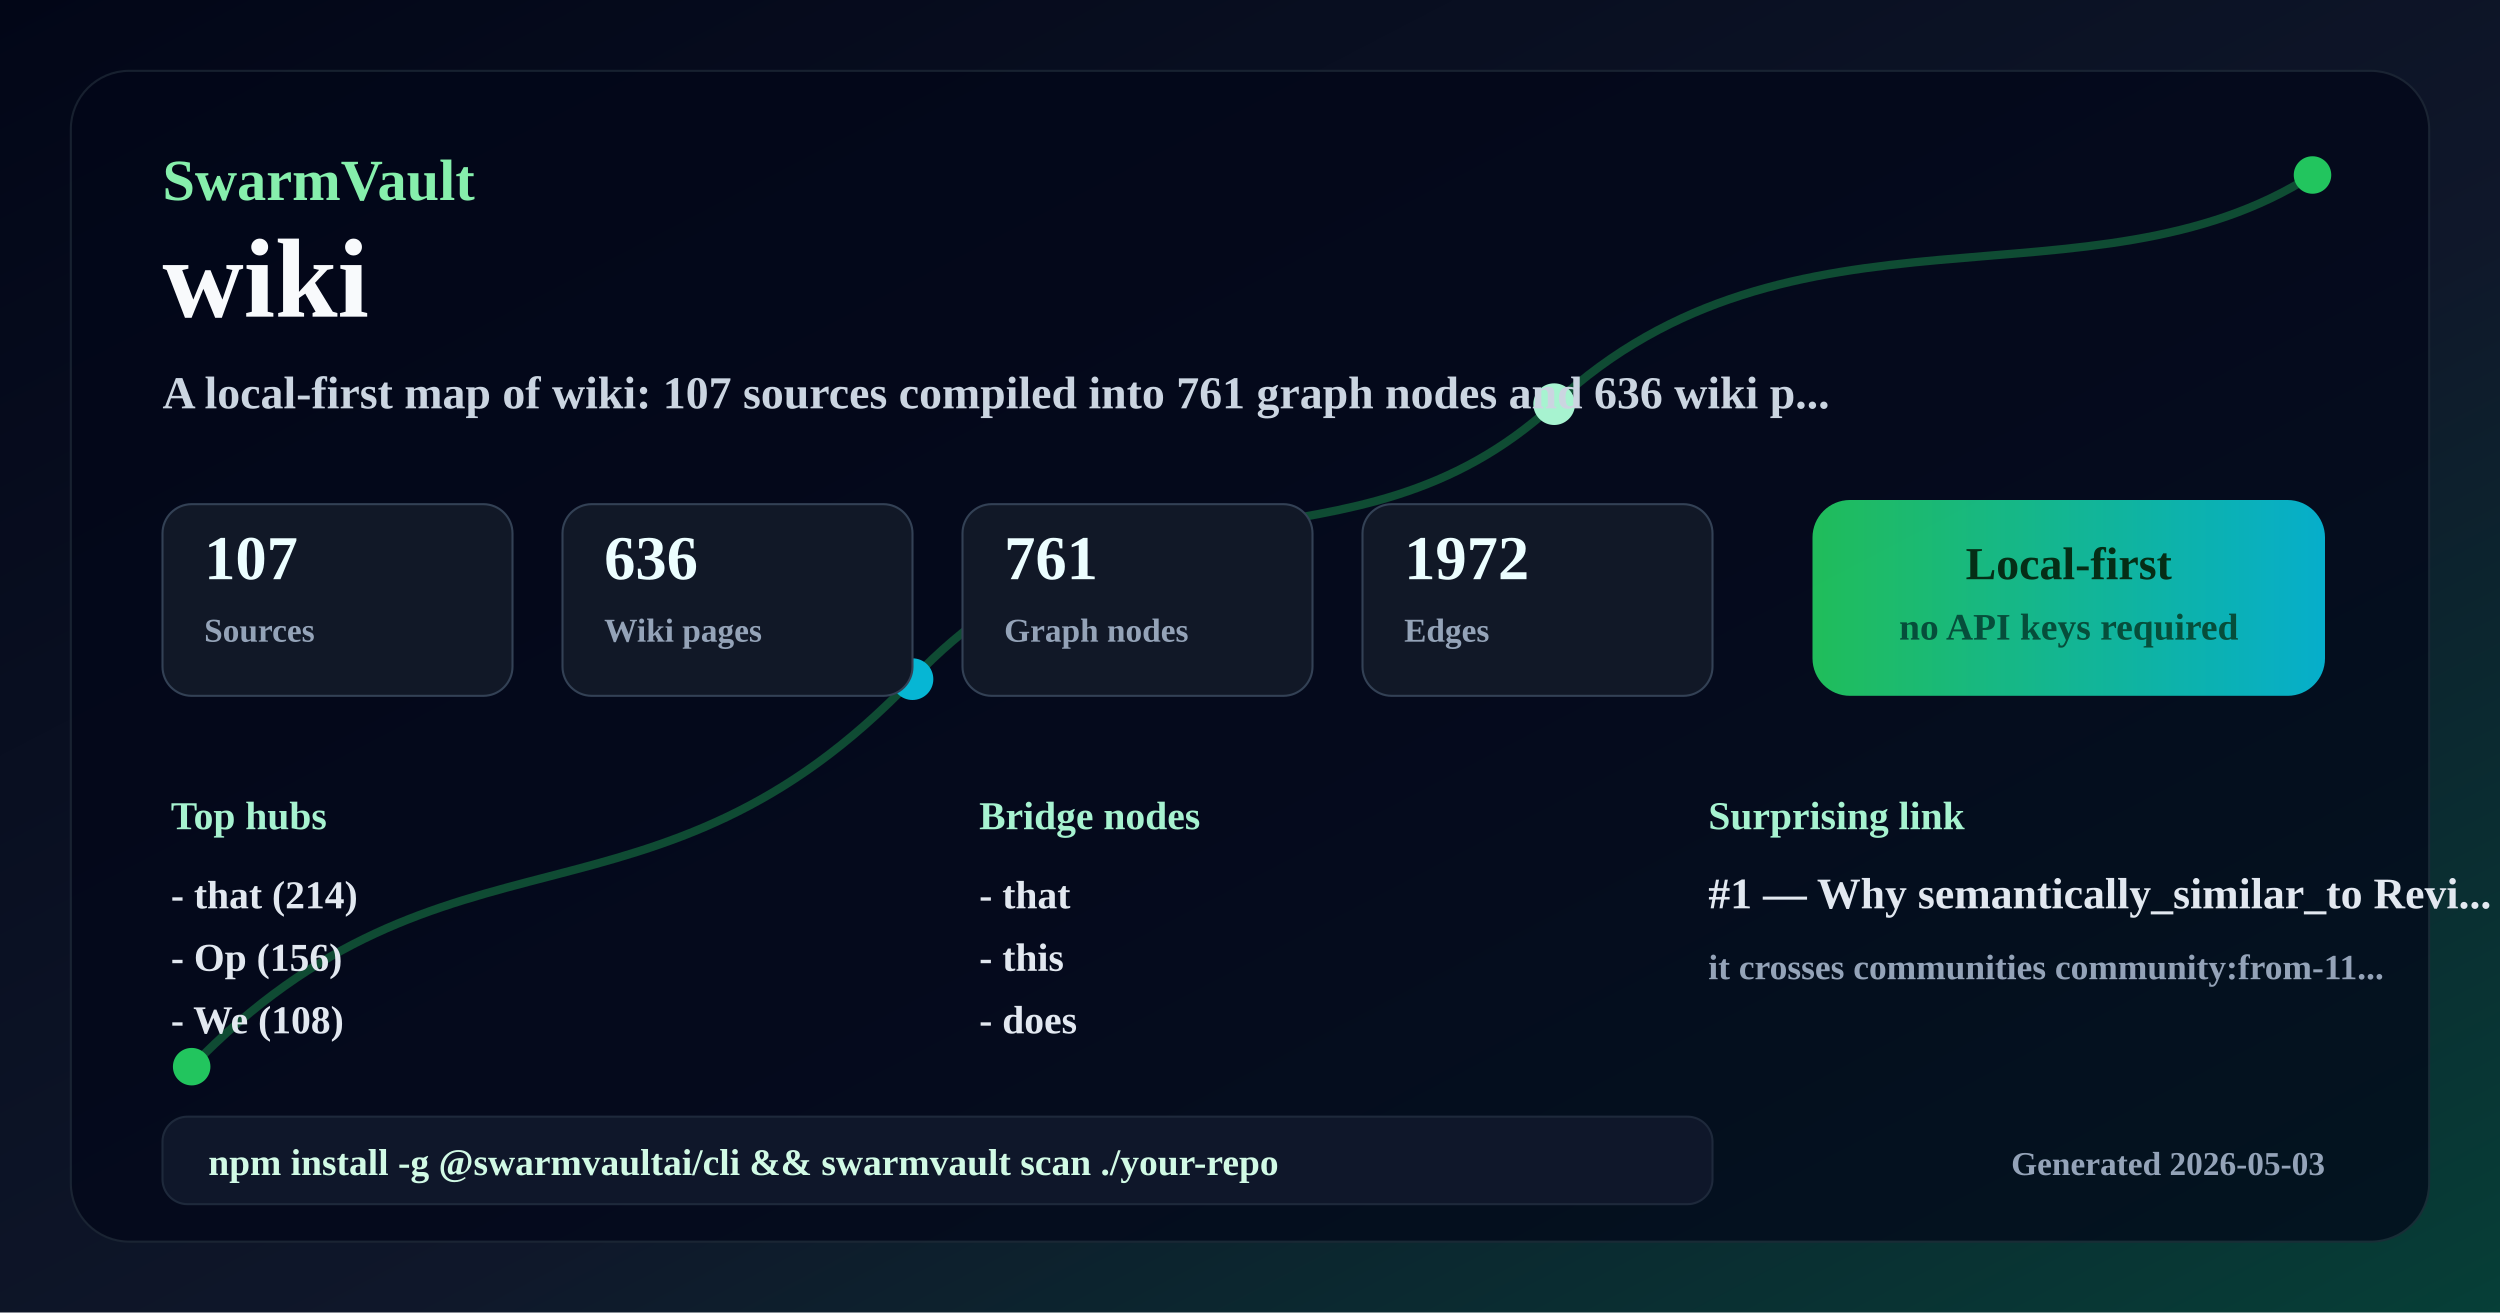
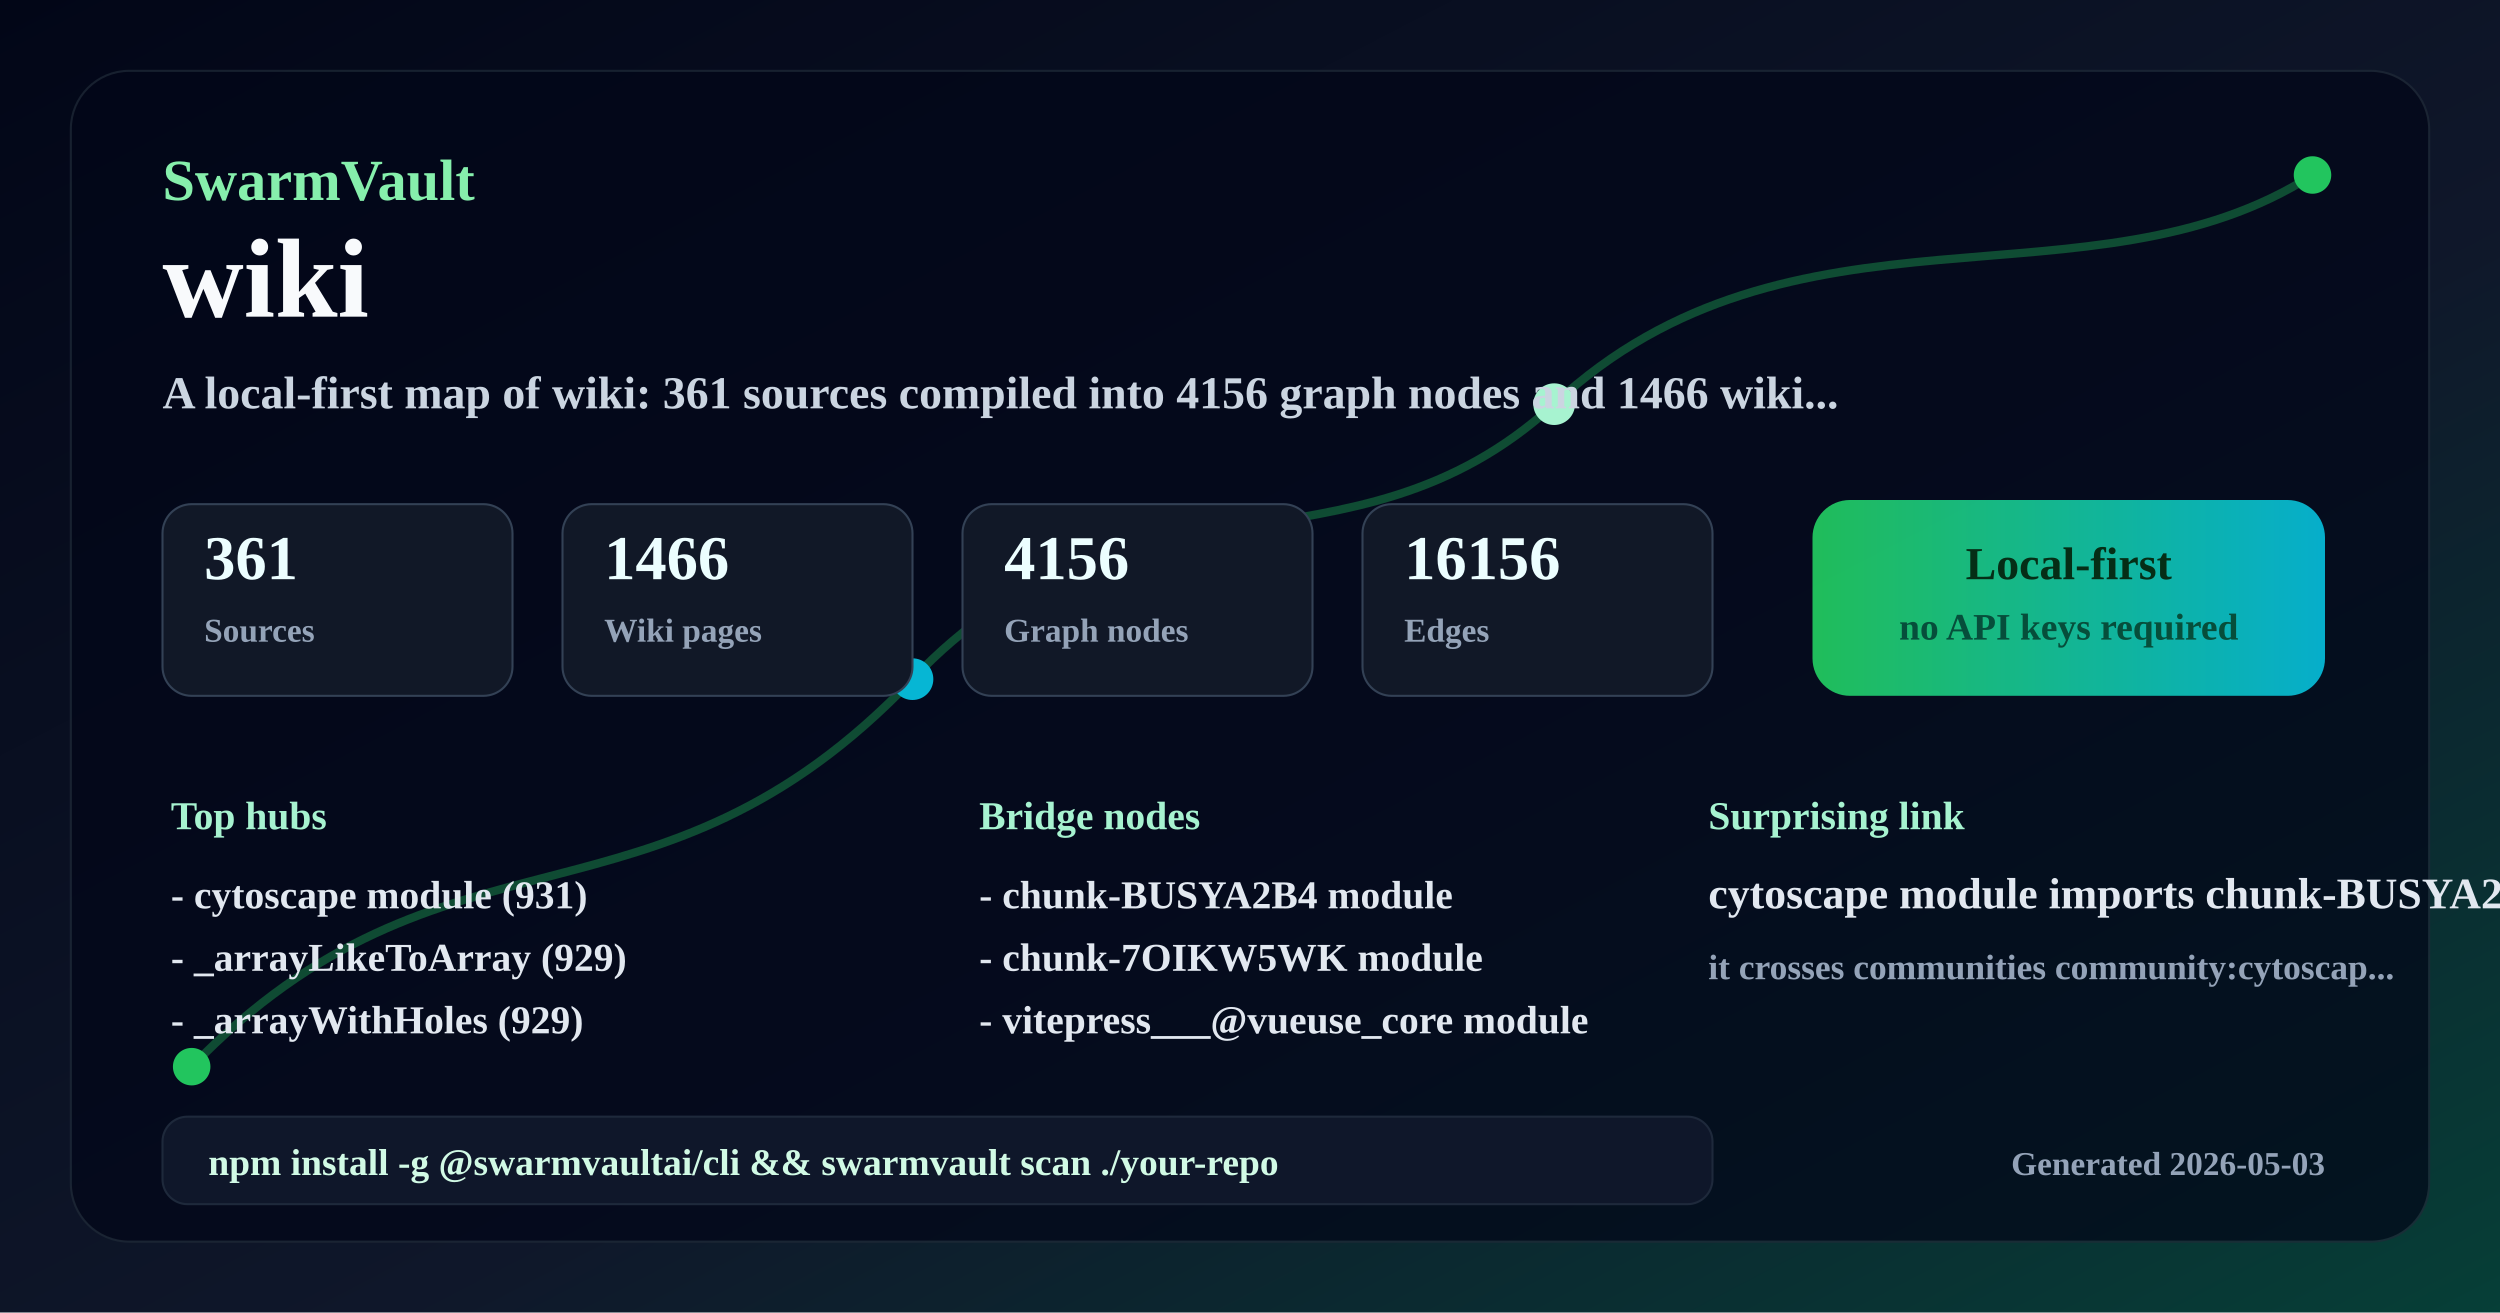
<svg xmlns="http://www.w3.org/2000/svg" width="1200" height="630" viewBox="0 0 1200 630" role="img" aria-labelledby="title desc">
  <defs>
    <linearGradient id="background" x1="0" y1="0" x2="1" y2="1">
      <stop offset="0%" stop-color="#020617" />
      <stop offset="58%" stop-color="#0f172a" />
      <stop offset="100%" stop-color="#063f37" />
    </linearGradient>
    <linearGradient id="accent" x1="0" y1="0" x2="1" y2="0">
      <stop offset="0%" stop-color="#22c55e" />
      <stop offset="100%" stop-color="#06b6d4" />
    </linearGradient>
  </defs>
  <rect width="1200" height="630" fill="url(#background)" />
  <rect x="34" y="34" width="1132" height="562" rx="28" fill="#020617" opacity="0.72" stroke="#1f2937" />
  <path d="M92 512 C214 386 314 456 438 326 C540 218 648 284 746 194 C860 88 1004 152 1110 84" fill="none" stroke="#22c55e" stroke-width="4" opacity="0.35" />
  <circle cx="92" cy="512" r="9" fill="#22c55e" />
  <circle cx="438" cy="326" r="10" fill="#06b6d4" />
  <circle cx="746" cy="194" r="10" fill="#a7f3d0" />
  <circle cx="1110" cy="84" r="9" fill="#22c55e" />
  <text x="78" y="96" font-size="28" fill="#86efac" font-weight="900" text-anchor="start">SwarmVault</text>
  <text x="78" y="152" font-size="54" fill="#f8fafc" font-weight="900" text-anchor="start">wiki</text>
-   <text x="78" y="196" font-size="22" fill="#cbd5e1" font-weight="600" text-anchor="start">A local-first map of wiki: 107 sources compiled into 761 graph nodes and 636 wiki p...</text>
+   <text x="78" y="196" font-size="22" fill="#cbd5e1" font-weight="600" text-anchor="start">A local-first map of wiki: 361 sources compiled into 4156 graph nodes and 1466 wiki...</text>
  <rect x="78" y="242" width="168" height="92" rx="14" fill="#111827" stroke="#334155" />
-   <text x="98" y="278" font-size="30" fill="#ecfeff" font-weight="800" text-anchor="start">107</text>
+   <text x="98" y="278" font-size="30" fill="#ecfeff" font-weight="800" text-anchor="start">361</text>
  <text x="98" y="308" font-size="16" fill="#94a3b8" font-weight="600" text-anchor="start">Sources</text>
  <rect x="270" y="242" width="168" height="92" rx="14" fill="#111827" stroke="#334155" />
-   <text x="290" y="278" font-size="30" fill="#ecfeff" font-weight="800" text-anchor="start">636</text>
+   <text x="290" y="278" font-size="30" fill="#ecfeff" font-weight="800" text-anchor="start">1466</text>
  <text x="290" y="308" font-size="16" fill="#94a3b8" font-weight="600" text-anchor="start">Wiki pages</text>
  <rect x="462" y="242" width="168" height="92" rx="14" fill="#111827" stroke="#334155" />
-   <text x="482" y="278" font-size="30" fill="#ecfeff" font-weight="800" text-anchor="start">761</text>
+   <text x="482" y="278" font-size="30" fill="#ecfeff" font-weight="800" text-anchor="start">4156</text>
  <text x="482" y="308" font-size="16" fill="#94a3b8" font-weight="600" text-anchor="start">Graph nodes</text>
  <rect x="654" y="242" width="168" height="92" rx="14" fill="#111827" stroke="#334155" />
-   <text x="674" y="278" font-size="30" fill="#ecfeff" font-weight="800" text-anchor="start">1972</text>
+   <text x="674" y="278" font-size="30" fill="#ecfeff" font-weight="800" text-anchor="start">16156</text>
  <text x="674" y="308" font-size="16" fill="#94a3b8" font-weight="600" text-anchor="start">Edges</text>
  <rect x="870" y="240" width="246" height="94" rx="18" fill="url(#accent)" opacity="0.95" />
  <text x="993" y="278" font-size="22" fill="#052e16" font-weight="900" text-anchor="middle">Local-first</text>
  <text x="993" y="307" font-size="18" fill="#064e3b" font-weight="800" text-anchor="middle">no API keys required</text>
  <text x="82" y="398" font-size="19" fill="#a7f3d0" font-weight="800" text-anchor="start">Top hubs</text>
-   <text x="82" y="436" font-size="19" fill="#e2e8f0" font-weight="600" text-anchor="start">- that (214)</text>
-   <text x="82" y="466" font-size="19" fill="#e2e8f0" font-weight="600" text-anchor="start">- Op (156)</text>
-   <text x="82" y="496" font-size="19" fill="#e2e8f0" font-weight="600" text-anchor="start">- We (108)</text>
+   <text x="82" y="436" font-size="19" fill="#e2e8f0" font-weight="600" text-anchor="start">- cytoscape module (931)</text>
+   <text x="82" y="466" font-size="19" fill="#e2e8f0" font-weight="600" text-anchor="start">- _arrayLikeToArray (929)</text>
+   <text x="82" y="496" font-size="19" fill="#e2e8f0" font-weight="600" text-anchor="start">- _arrayWithHoles (929)</text>
  <text x="470" y="398" font-size="19" fill="#a7f3d0" font-weight="800" text-anchor="start">Bridge nodes</text>
-   <text x="470" y="436" font-size="19" fill="#e2e8f0" font-weight="600" text-anchor="start">- that</text>
-   <text x="470" y="466" font-size="19" fill="#e2e8f0" font-weight="600" text-anchor="start">- this</text>
-   <text x="470" y="496" font-size="19" fill="#e2e8f0" font-weight="600" text-anchor="start">- does</text>
+   <text x="470" y="436" font-size="19" fill="#e2e8f0" font-weight="600" text-anchor="start">- chunk-BUSYA2B4 module</text>
+   <text x="470" y="466" font-size="19" fill="#e2e8f0" font-weight="600" text-anchor="start">- chunk-7OIKW5WK module</text>
+   <text x="470" y="496" font-size="19" fill="#e2e8f0" font-weight="600" text-anchor="start">- vitepress___@vueuse_core module</text>
  <text x="820" y="398" font-size="19" fill="#a7f3d0" font-weight="800" text-anchor="start">Surprising link</text>
-   <text x="820" y="436" font-size="21" fill="#e2e8f0" font-weight="800" text-anchor="start">#1 — Why semantically_similar_to Revi...</text>
-   <text x="820" y="470" font-size="17" fill="#94a3b8" font-weight="600" text-anchor="start">it crosses communities community:from-11...</text>
+   <text x="820" y="436" font-size="21" fill="#e2e8f0" font-weight="800" text-anchor="start">cytoscape module imports chunk-BUSYA2...</text>
+   <text x="820" y="470" font-size="17" fill="#94a3b8" font-weight="600" text-anchor="start">it crosses communities community:cytoscap...</text>
  <rect x="78" y="536" width="744" height="42" rx="12" fill="#0f172a" stroke="#1e293b" />
  <text x="100" y="564" font-size="18" fill="#d1fae5" font-weight="800" text-anchor="start">npm install -g @swarmvaultai/cli &amp;&amp; swarmvault scan ./your-repo</text>
  <text x="1116" y="564" font-size="16" fill="#94a3b8" font-weight="600" text-anchor="end">Generated 2026-05-03</text>
</svg>
